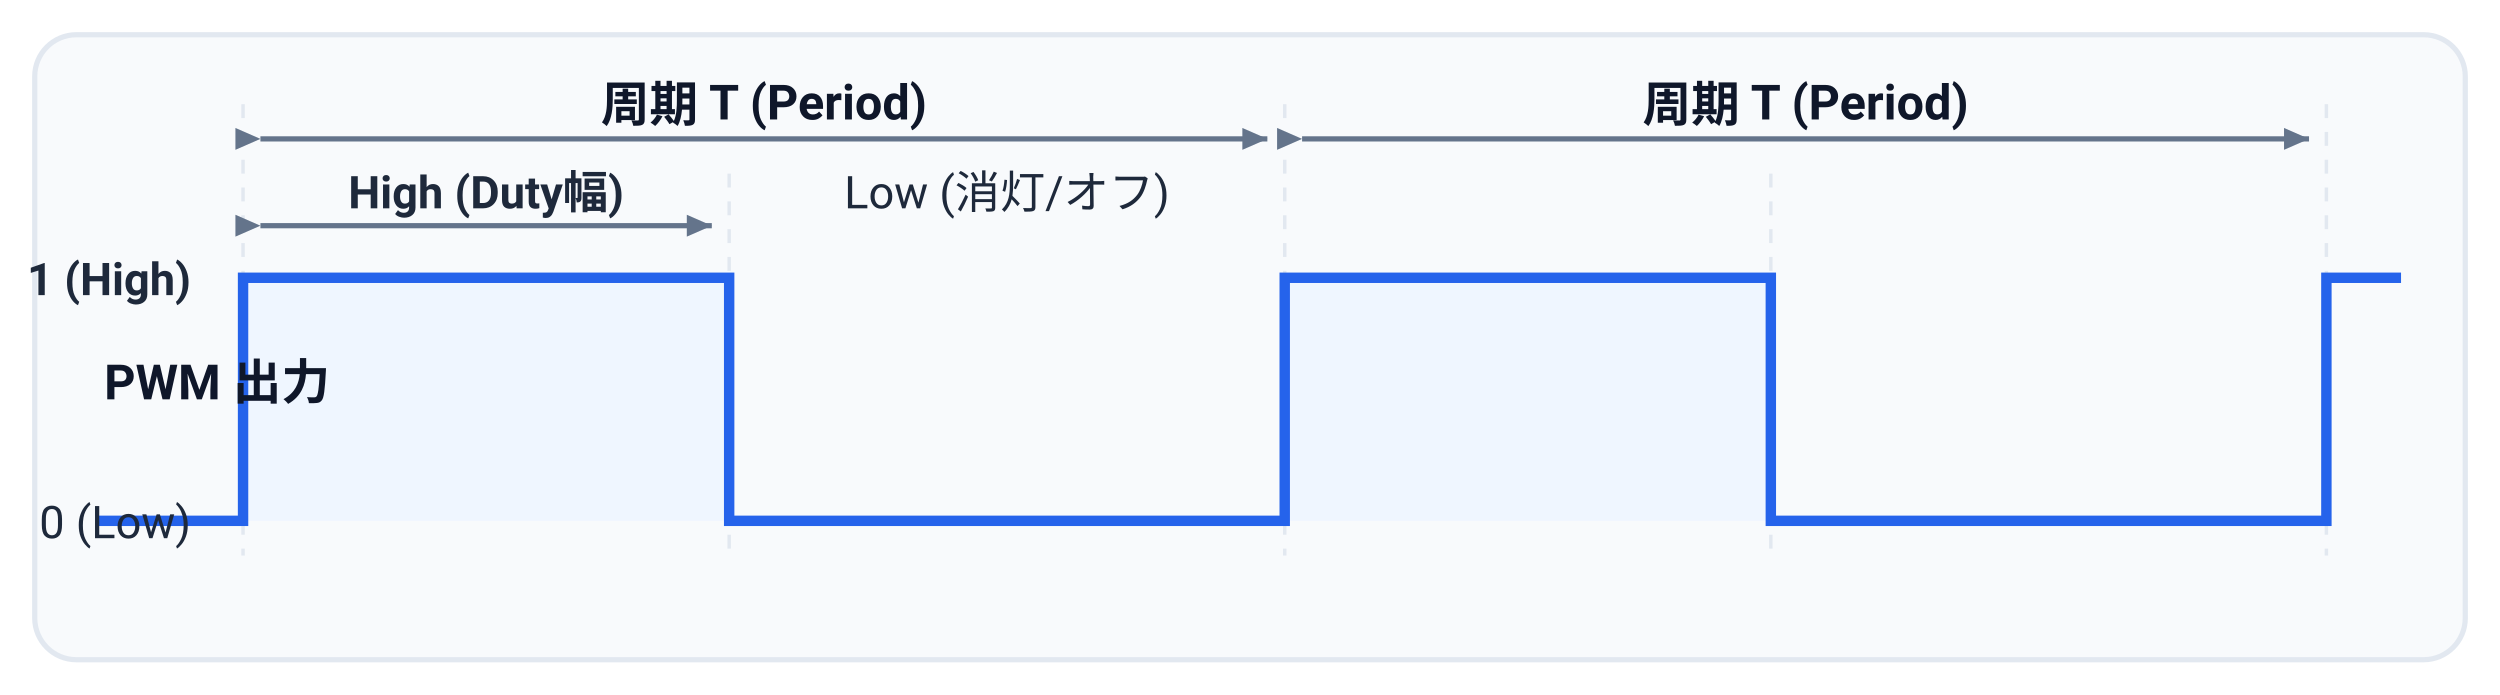
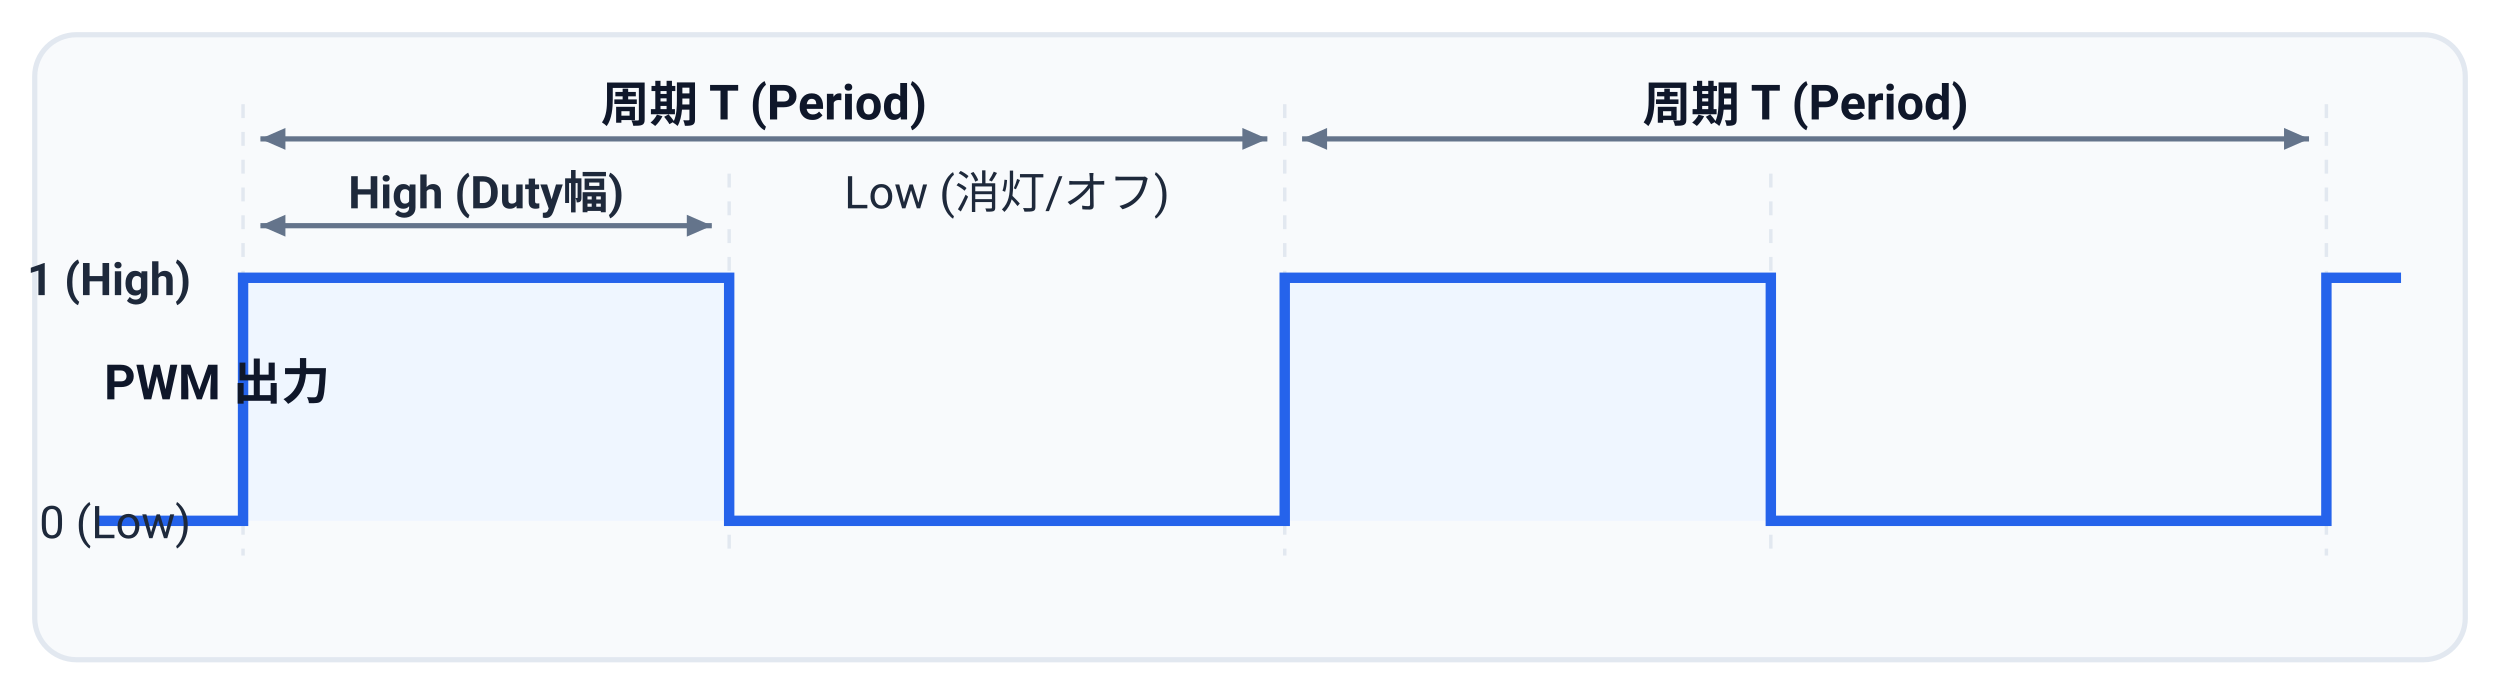
<svg xmlns="http://www.w3.org/2000/svg" viewBox="0 0 720 200" width="100%" height="100%">
  <defs>
    <style>
      .label { font-family: -apple-system, BlinkMacSystemFont, "Segoe UI", Roboto, sans-serif; font-size: 13px; fill: #1e293b; }
      .bold-label { font-family: -apple-system, BlinkMacSystemFont, "Segoe UI", Roboto, sans-serif; font-size: 14px; font-weight: bold; fill: #0f172a; }
      .wave { stroke: #2563eb; stroke-width: 3; fill: none; stroke-linecap: square; stroke-linejoin: miter; }
      .dim-line { stroke: #64748b; stroke-width: 1.5; fill: none; }
      .grid { stroke: #e2e8f0; stroke-width: 1; stroke-dasharray: 4,4; }
      .fill-high { fill: #eff6ff; }
      .shadow { filter: drop-shadow(0px 2px 4px rgba(0, 0, 0, 0.05)); }
    </style>
-     <marker id="arrow-dim" viewBox="0 0 10 10" refX="8" refY="5" markerWidth="6" markerHeight="6" orient="auto-start-reverse">
+     <marker id="arrow-dim" viewBox="0 0 10 10" refX="8" refY="5" markerWidth="6" markerHeight="6" orient="auto">
      <path d="M 0 1.5 L 8 5 L 0 8.5 z" fill="#64748b" />
    </marker>
-     <marker id="arrow-start" viewBox="0 0 10 10" refX="2" refY="5" markerWidth="6" markerHeight="6" orient="auto-start-reverse">
+     <marker id="arrow-start" viewBox="0 0 10 10" refX="2" refY="5" markerWidth="6" markerHeight="6" orient="auto">
      <path d="M 10 1.5 L 2 5 L 10 8.5 z" fill="#64748b" />
    </marker>
  </defs>
  <rect x="10" y="10" width="700" height="180" rx="12" fill="#f8fafc" stroke="#e2e8f0" stroke-width="1.5" />
  <rect x="70" y="80" width="140" height="70" class="fill-high" />
  <rect x="370" y="80" width="140" height="70" class="fill-high" />
  <line x1="70" y1="30" x2="70" y2="160" class="grid" />
  <line x1="210" y1="50" x2="210" y2="160" class="grid" />
  <line x1="370" y1="30" x2="370" y2="160" class="grid" />
  <line x1="510" y1="50" x2="510" y2="160" class="grid" />
  <line x1="670" y1="30" x2="670" y2="160" class="grid" />
  <path d="M 75, 40 L 365, 40" class="dim-line" marker-start="url(#arrow-start)" marker-end="url(#arrow-dim)" />
  <text x="220" y="35" text-anchor="middle" class="bold-label" fill="#1e40af">周期 T (Period)</text>
  <path d="M 375, 40 L 665, 40" class="dim-line" marker-start="url(#arrow-start)" marker-end="url(#arrow-dim)" />
  <text x="520" y="35" text-anchor="middle" class="bold-label" fill="#1e40af">周期 T (Period)</text>
  <path d="M 75, 65 L 205, 65" class="dim-line" marker-start="url(#arrow-start)" marker-end="url(#arrow-dim)" />
  <text x="140" y="60" text-anchor="middle" class="label" fill="#0369a1" font-weight="bold">High (Duty幅)</text>
  <text x="290" y="60" text-anchor="middle" class="label" fill="#64748b">Low (消灯/オフ)</text>
  <path d="M 30, 150 L 70, 150 L 70, 80 L 210, 80 L 210, 150 L 370, 150 L 370, 80 L 510, 80 L 510, 150 L 670, 150 L 670, 80 L 690, 80" class="wave" />
  <text x="55" y="85" text-anchor="end" class="label" font-family="monospace" fill="#2563eb" font-weight="bold">1 (High)</text>
  <text x="55" y="155" text-anchor="end" class="label" font-family="monospace" fill="#64748b">0 (Low)</text>
  <text x="30" y="115" class="bold-label" fill="#0f172a">PWM 出力</text>
</svg>
